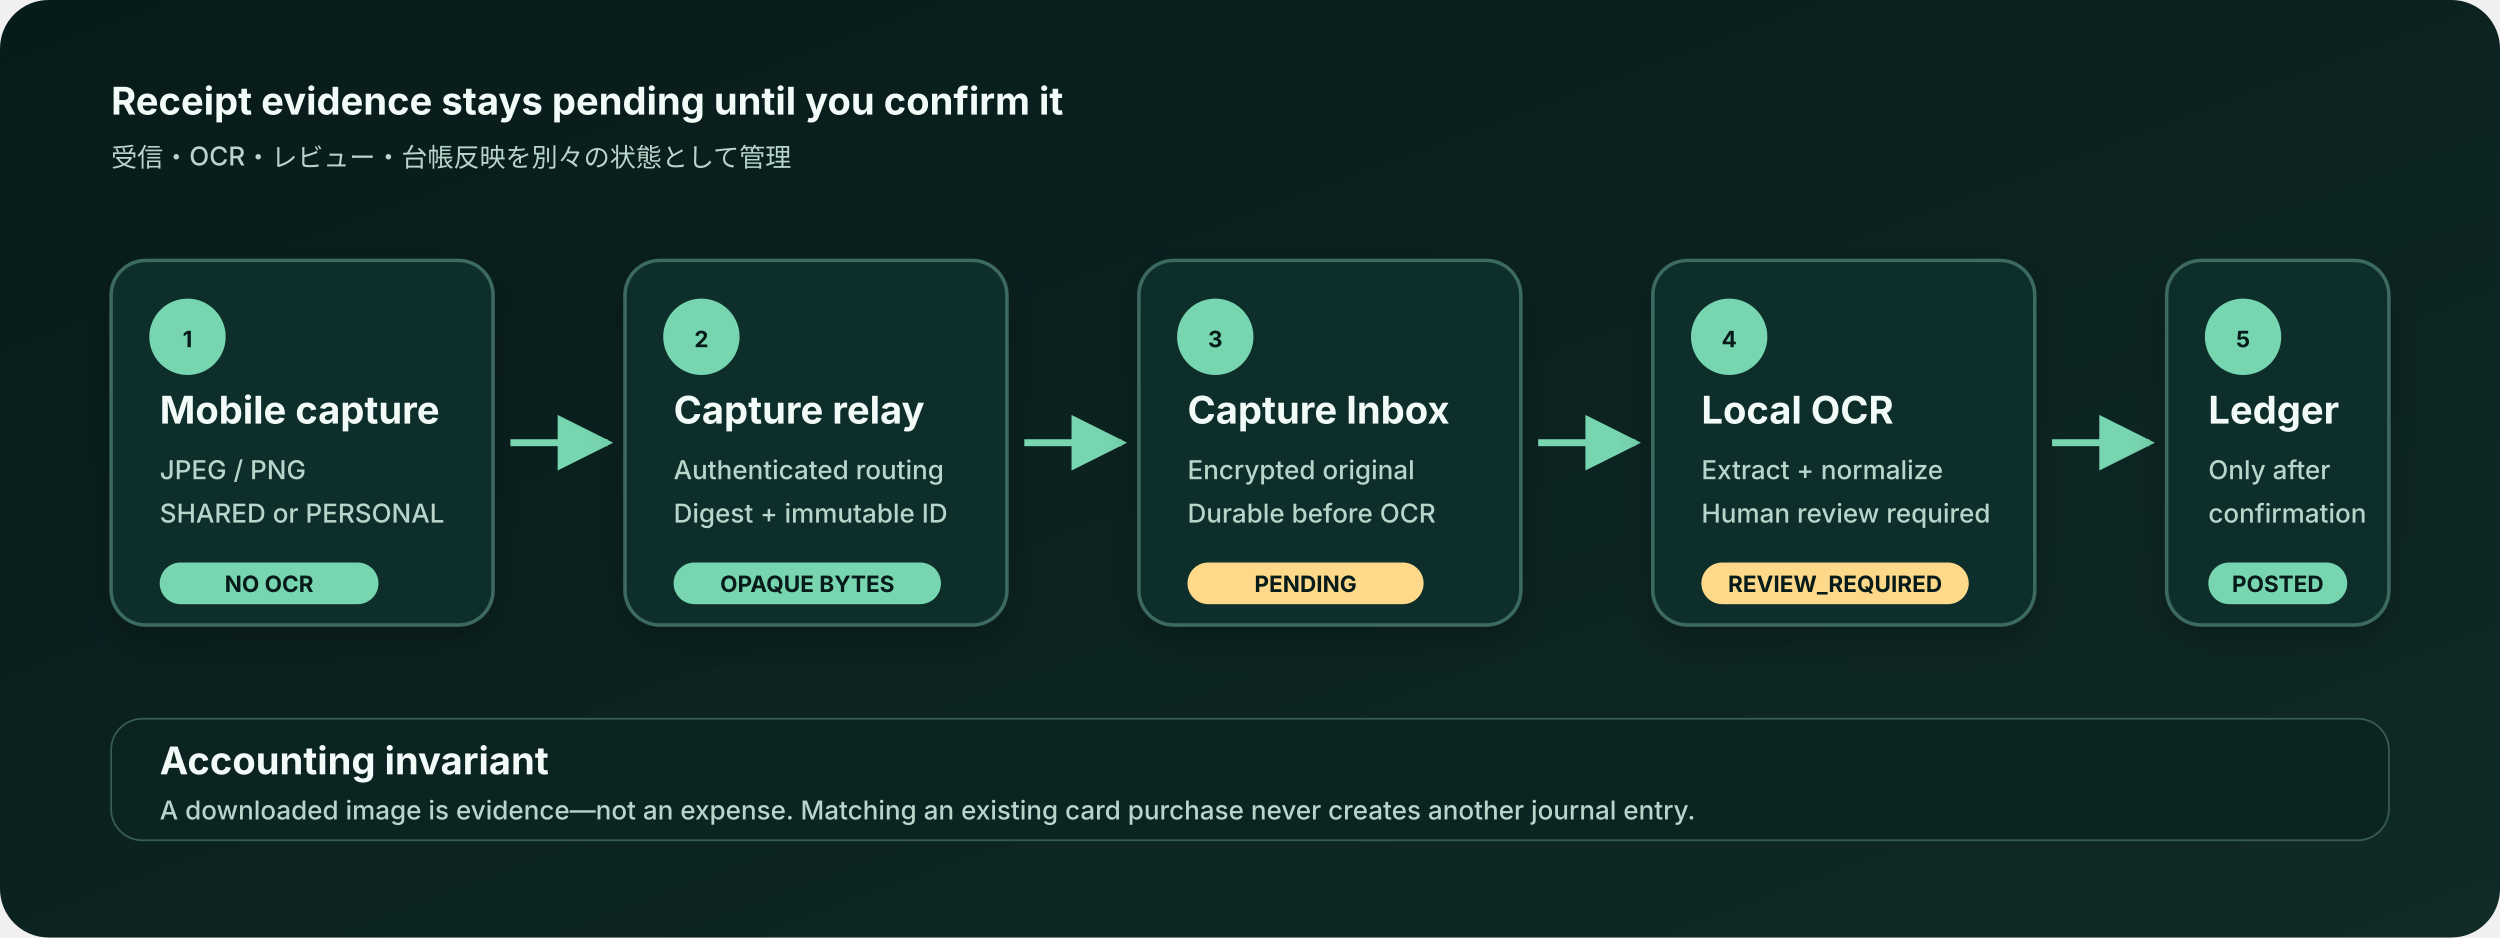
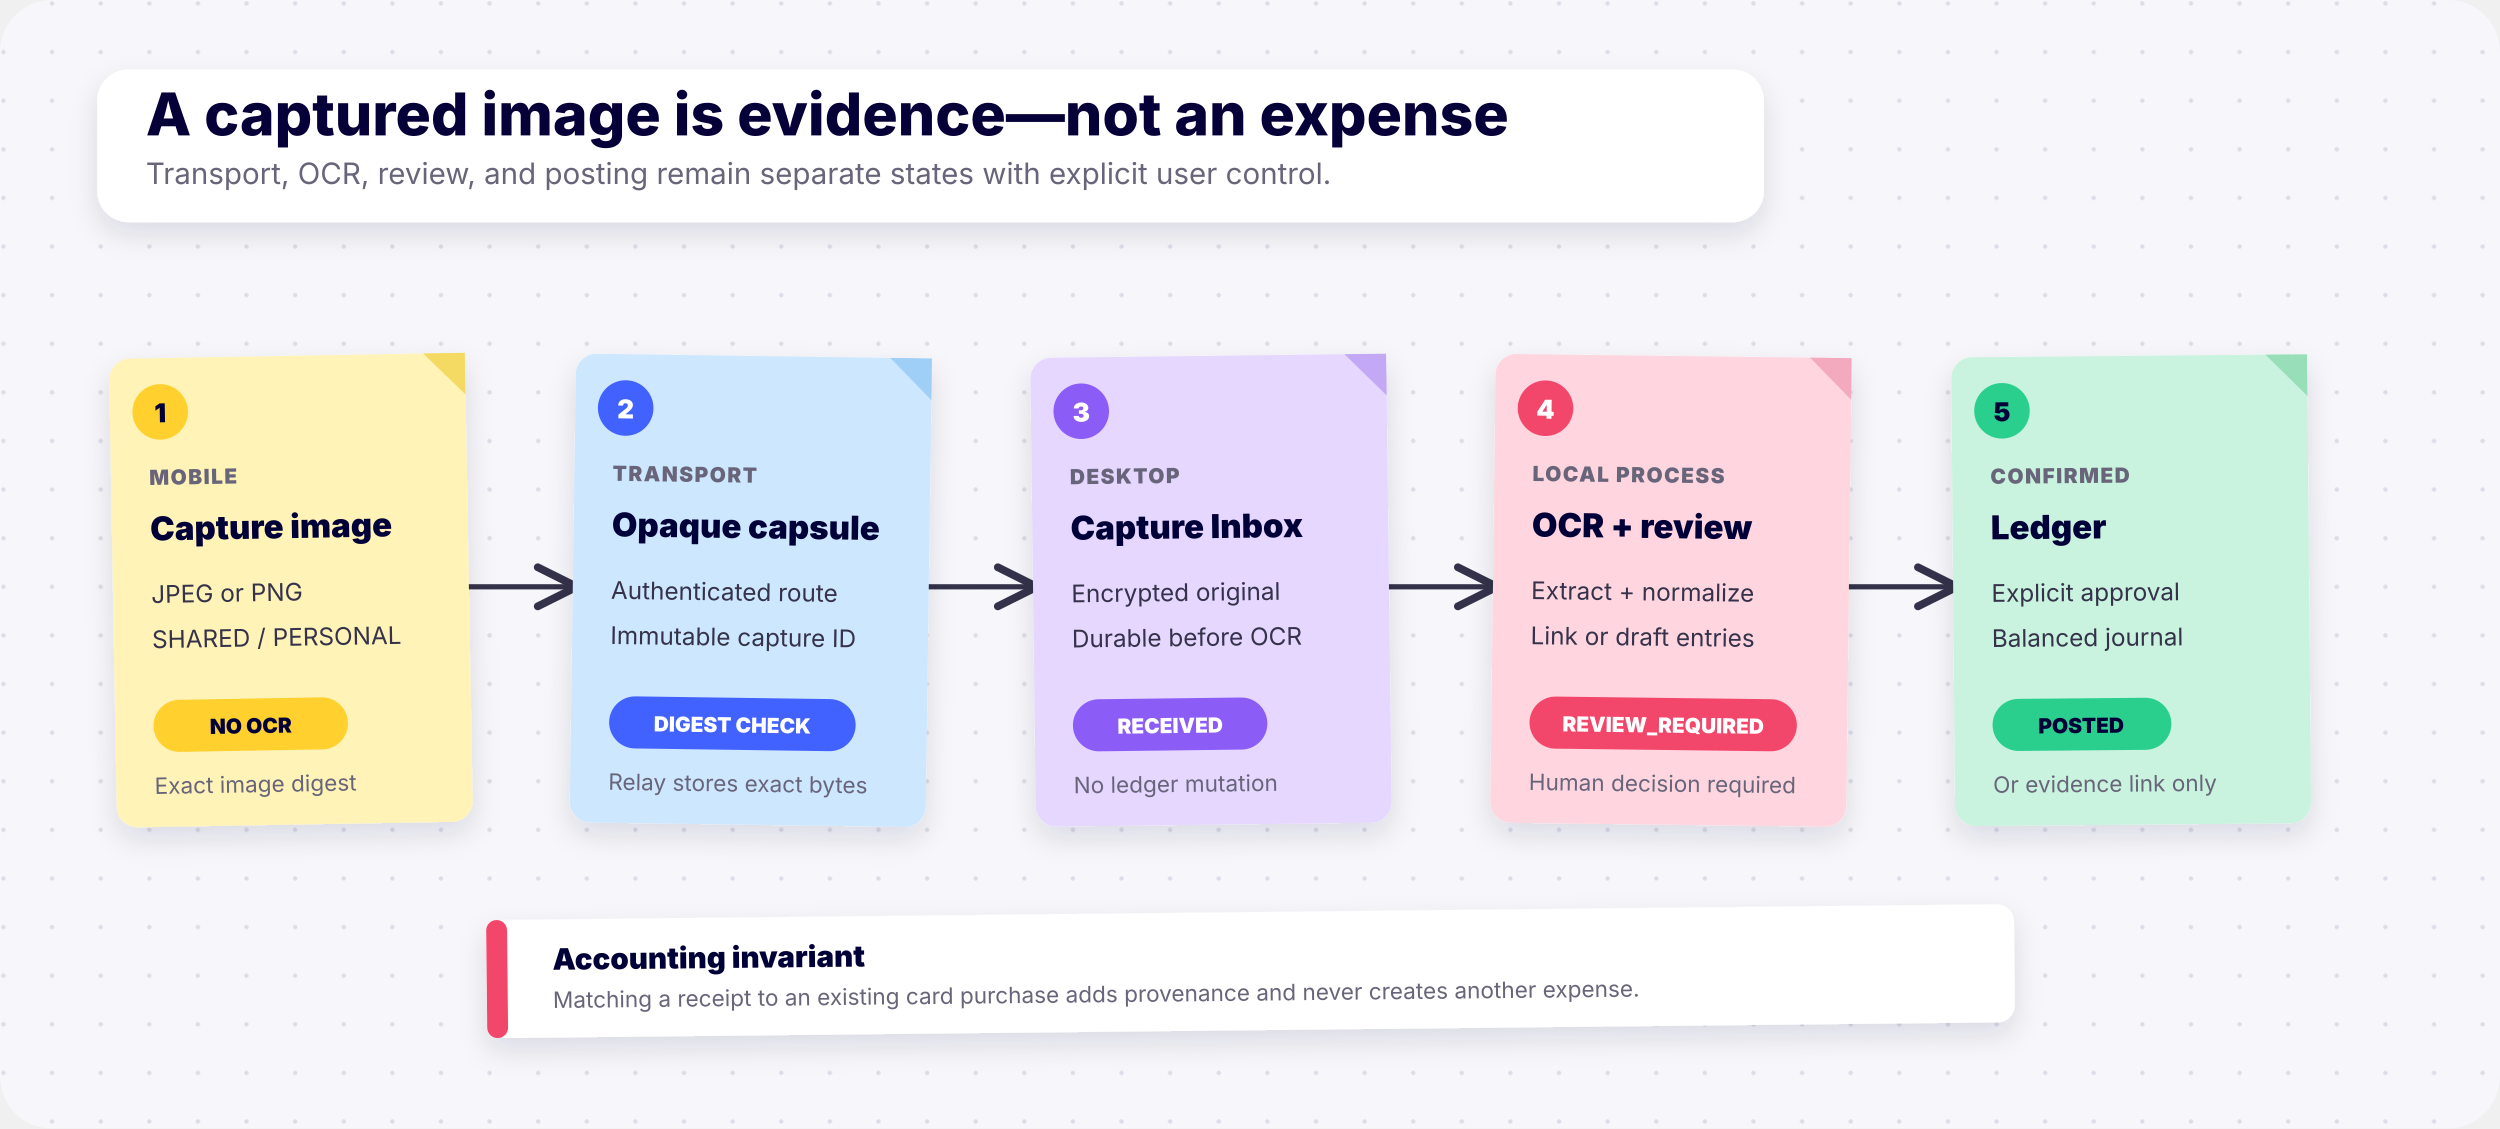
- <svg xmlns="http://www.w3.org/2000/svg" width="1440" height="540" viewBox="0 0 1440 540" role="img" aria-labelledby="title desc">
+ <svg xmlns="http://www.w3.org/2000/svg" width="1440" height="650" viewBox="0 0 1440 650" role="img" aria-labelledby="title desc">
  <defs>
-     <linearGradient id="bg" x1="0" y1="0" x2="1" y2="1">
-       <stop stop-color="#071b1a" />
-       <stop offset="1" stop-color="#102a27" />
-     </linearGradient>
-     <filter id="shadow" x="-20%" y="-20%" width="140%" height="140%">
-       <feDropShadow dx="0" dy="8" stdDeviation="10" flood-opacity=".24" />
+     <filter id="shadow" x="-20%" y="-20%" width="140%" height="150%">
+       <feDropShadow dx="0" dy="7" stdDeviation="8" flood-color="#050038" flood-opacity=".12" />
    </filter>
-     <marker id="arrow" viewBox="0 0 10 10" refX="9" refY="5" markerWidth="8" markerHeight="8" orient="auto-start-reverse">
-       <path d="M 0 0 L 10 5 L 0 10 z" fill="#77d6b0" />
+     <marker id="arrow" viewBox="0 0 12 12" refX="10" refY="6" markerWidth="9" markerHeight="9" orient="auto">
+       <path d="M1 1l10 5-10 5" fill="none" stroke="#34324a" stroke-width="2" stroke-linecap="round" />
    </marker>
+     <pattern id="dots" width="28" height="28" patternUnits="userSpaceOnUse">
+       <circle cx="2" cy="2" r="1.3" fill="#c9c7d8" opacity=".55" />
+     </pattern>
    <style>
-       .card{fill:#102f2b;stroke:#3d6b61;stroke-width:2;rx:20;filter:url(#shadow)}
-       .step{font:700 22px Inter,system-ui,-apple-system,'Segoe UI','Noto Sans JP',Arial,sans-serif;fill:#f2fbf7}
-       .copy{font:500 15px Inter,system-ui,-apple-system,'Segoe UI','Noto Sans JP',Arial,sans-serif;fill:#b9d4ca}
-       .tag{font:700 13px Inter,system-ui,-apple-system,'Segoe UI','Noto Sans JP',Arial,sans-serif;fill:#071b1a}
-       .arrow{stroke:#77d6b0;stroke-width:4;fill:none;marker-end:url(#arrow)}
+       .ui{font-family:Inter,system-ui,-apple-system,"Segoe UI","Noto Sans JP",Arial,sans-serif}.title{font-size:34px;font-weight:800;fill:#050038}.subtitle{font-size:17px;fill:#68657a}.label{font-size:12px;font-weight:850;letter-spacing:.07em;fill:#68657a}.head{font-size:19px;font-weight:850;fill:#050038}.copy{font-size:14px;fill:#34324a}.small{font-size:13px;fill:#68657a}.connector{fill:none;stroke:#34324a;stroke-width:3;stroke-linecap:round;marker-end:url(#arrow)}
    </style>
  </defs>
-   <rect width="1440" height="540" rx="28" fill="url(#bg)" />
-   <text x="64" y="66" class="step" font-size="30">Receipt evidence stays pending until you confirm it</text>
-   <text x="64" y="96" class="copy">受信・OCR・レビュー・台帳反映を別々の状態として管理</text>
-   <g transform="translate(64 150)">
-     <rect class="card" width="220" height="210" />
-     <circle cx="44" cy="44" r="22" fill="#77d6b0" />
-     <text x="44" y="50" text-anchor="middle" class="tag">1</text>
-     <text x="28" y="94" class="step">Mobile capture</text>
-     <text x="28" y="126" class="copy">JPEG / PNG</text>
-     <text x="28" y="151" class="copy">SHARED or PERSONAL</text>
-     <rect x="28" y="174" width="126" height="24" rx="12" fill="#77d6b0" />
-     <text x="91" y="191" text-anchor="middle" class="tag">NO OCR</text>
+   <rect width="1440" height="650" rx="30" fill="#f7f7fb" />
+   <rect width="1440" height="650" rx="30" fill="url(#dots)" />
+   <g class="ui">
+     <rect x="56" y="40" width="960" height="88" rx="18" fill="#fff" filter="url(#shadow)" />
+     <text x="84" y="78" class="title">A captured image is evidence—not an expense</text>
+     <text x="84" y="106" class="subtitle">Transport, OCR, review, and posting remain separate states with explicit user control.</text>
+     <path class="connector" d="M270 338C295 338 305 338 330 338" />
+     <path class="connector" d="M535 338C560 338 570 338 595 338" />
+     <path class="connector" d="M800 338C825 338 835 338 860 338" />
+     <path class="connector" d="M1065 338C1090 338 1100 338 1125 338" />
+     <g transform="translate(65 205) rotate(-1 100 130)" filter="url(#shadow)">
+       <rect width="205" height="270" rx="12" fill="#fff3b8" />
+       <path d="M181 0h24v24z" fill="#f4da62" />
+       <circle cx="29" cy="31" r="16" fill="#ffd02f" />
+       <text x="29" y="37" text-anchor="middle" font-size="15" font-weight="850" fill="#050038">1</text>
+       <text x="22" y="73" class="label">MOBILE</text>
+       <text x="22" y="105" class="head">Capture image</text>
+       <text x="22" y="141" class="copy">JPEG or PNG</text>
+       <text x="22" y="167" class="copy">SHARED / PERSONAL</text>
+       <rect x="22" y="197" width="112" height="30" rx="15" fill="#ffd02f" />
+       <text x="78" y="217" text-anchor="middle" font-size="12" font-weight="850" fill="#050038">NO OCR</text>
+       <text x="22" y="251" class="small">Exact image digest</text>
+     </g>
+     <g transform="translate(330 205) rotate(.8 100 130)" filter="url(#shadow)">
+       <rect width="205" height="270" rx="12" fill="#cde7ff" />
+       <path d="M181 0h24v24z" fill="#9fcef7" />
+       <circle cx="29" cy="31" r="16" fill="#4262ff" />
+       <text x="29" y="37" text-anchor="middle" font-size="15" font-weight="850" fill="#fff">2</text>
+       <text x="22" y="73" class="label">TRANSPORT</text>
+       <text x="22" y="105" class="head">Opaque capsule</text>
+       <text x="22" y="141" class="copy">Authenticated route</text>
+       <text x="22" y="167" class="copy">Immutable capture ID</text>
+       <rect x="22" y="197" width="142" height="30" rx="15" fill="#4262ff" />
+       <text x="93" y="217" text-anchor="middle" font-size="12" font-weight="850" fill="#fff">DIGEST CHECK</text>
+       <text x="22" y="251" class="small">Relay stores exact bytes</text>
+     </g>
+     <g transform="translate(595 205) rotate(-.7 100 130)" filter="url(#shadow)">
+       <rect width="205" height="270" rx="12" fill="#e5d7ff" />
+       <path d="M181 0h24v24z" fill="#c3a8f5" />
+       <circle cx="29" cy="31" r="16" fill="#8b5cf6" />
+       <text x="29" y="37" text-anchor="middle" font-size="15" font-weight="850" fill="#fff">3</text>
+       <text x="22" y="73" class="label">DESKTOP</text>
+       <text x="22" y="105" class="head">Capture Inbox</text>
+       <text x="22" y="141" class="copy">Encrypted original</text>
+       <text x="22" y="167" class="copy">Durable before OCR</text>
+       <rect x="22" y="197" width="112" height="30" rx="15" fill="#8b5cf6" />
+       <text x="78" y="217" text-anchor="middle" font-size="12" font-weight="850" fill="#fff">RECEIVED</text>
+       <text x="22" y="251" class="small">No ledger mutation</text>
+     </g>
+     <g transform="translate(860 205) rotate(.7 100 130)" filter="url(#shadow)">
+       <rect width="205" height="270" rx="12" fill="#ffd6df" />
+       <path d="M181 0h24v24z" fill="#f4aabe" />
+       <circle cx="29" cy="31" r="16" fill="#f2476a" />
+       <text x="29" y="37" text-anchor="middle" font-size="15" font-weight="850" fill="#fff">4</text>
+       <text x="22" y="73" class="label">LOCAL PROCESS</text>
+       <text x="22" y="105" class="head">OCR + review</text>
+       <text x="22" y="141" class="copy">Extract + normalize</text>
+       <text x="22" y="167" class="copy">Link or draft entries</text>
+       <rect x="22" y="197" width="154" height="30" rx="15" fill="#f2476a" />
+       <text x="99" y="217" text-anchor="middle" font-size="12" font-weight="850" fill="#fff">REVIEW_REQUIRED</text>
+       <text x="22" y="251" class="small">Human decision required</text>
+     </g>
+     <g transform="translate(1125 205) rotate(-.5 100 130)" filter="url(#shadow)">
+       <rect width="205" height="270" rx="12" fill="#c9f3df" />
+       <path d="M181 0h24v24z" fill="#98deb9" />
+       <circle cx="29" cy="31" r="16" fill="#2ccf8e" />
+       <text x="29" y="37" text-anchor="middle" font-size="15" font-weight="850" fill="#050038">5</text>
+       <text x="22" y="73" class="label">CONFIRMED</text>
+       <text x="22" y="105" class="head">Ledger</text>
+       <text x="22" y="141" class="copy">Explicit approval</text>
+       <text x="22" y="167" class="copy">Balanced journal</text>
+       <rect x="22" y="197" width="103" height="30" rx="15" fill="#2ccf8e" />
+       <text x="73" y="217" text-anchor="middle" font-size="12" font-weight="850" fill="#050038">POSTED</text>
+       <text x="22" y="251" class="small">Or evidence link only</text>
+     </g>
+     <g transform="translate(280 530) rotate(-.6 0 0)" filter="url(#shadow)">
+       <rect width="880" height="68" rx="10" fill="#fff" />
+       <rect width="12" height="68" rx="6" fill="#f2476a" />
+       <text x="38" y="29" font-size="17" font-weight="850" fill="#050038">Accounting invariant</text>
+       <text x="38" y="51" class="small">Matching a receipt to an existing card purchase adds provenance and never creates another expense.</text>
+     </g>
  </g>
-   <path class="arrow" d="M294 255 H350" />
-   <g transform="translate(360 150)">
-     <rect class="card" width="220" height="210" />
-     <circle cx="44" cy="44" r="22" fill="#77d6b0" />
-     <text x="44" y="50" text-anchor="middle" class="tag">2</text>
-     <text x="28" y="94" class="step">Capture relay</text>
-     <text x="28" y="126" class="copy">Authenticated routing</text>
-     <text x="28" y="151" class="copy">Digest + immutable ID</text>
-     <rect x="28" y="174" width="154" height="24" rx="12" fill="#77d6b0" />
-     <text x="105" y="191" text-anchor="middle" class="tag">OPAQUE BYTES</text>
-   </g>
-   <path class="arrow" d="M590 255 H646" />
-   <g transform="translate(656 150)">
-     <rect class="card" width="220" height="210" />
-     <circle cx="44" cy="44" r="22" fill="#77d6b0" />
-     <text x="44" y="50" text-anchor="middle" class="tag">3</text>
-     <text x="28" y="94" class="step">Capture Inbox</text>
-     <text x="28" y="126" class="copy">Encrypted original</text>
-     <text x="28" y="151" class="copy">Durable before OCR</text>
-     <rect x="28" y="174" width="136" height="24" rx="12" fill="#ffd98a" />
-     <text x="96" y="191" text-anchor="middle" class="tag">PENDING</text>
-   </g>
-   <path class="arrow" d="M886 255 H942" />
-   <g transform="translate(952 150)">
-     <rect class="card" width="220" height="210" />
-     <circle cx="44" cy="44" r="22" fill="#77d6b0" />
-     <text x="44" y="50" text-anchor="middle" class="tag">4</text>
-     <text x="28" y="94" class="step">Local OCR</text>
-     <text x="28" y="126" class="copy">Extract + normalize</text>
-     <text x="28" y="151" class="copy">Human review required</text>
-     <rect x="28" y="174" width="154" height="24" rx="12" fill="#ffd98a" />
-     <text x="105" y="191" text-anchor="middle" class="tag">REVIEW_REQUIRED</text>
-   </g>
-   <path class="arrow" d="M1182 255 H1238" />
-   <g transform="translate(1248 150)">
-     <rect class="card" width="128" height="210" />
-     <circle cx="44" cy="44" r="22" fill="#77d6b0" />
-     <text x="44" y="50" text-anchor="middle" class="tag">5</text>
-     <text x="24" y="94" class="step">Ledger</text>
-     <text x="24" y="126" class="copy">Only after</text>
-     <text x="24" y="151" class="copy">confirmation</text>
-     <rect x="24" y="174" width="80" height="24" rx="12" fill="#77d6b0" />
-     <text x="64" y="191" text-anchor="middle" class="tag">POSTED</text>
-   </g>
-   <rect x="64" y="414" width="1312" height="70" rx="18" fill="#0b2321" stroke="#385d55" />
-   <text x="92" y="446" class="step" font-size="18">Accounting invariant</text>
-   <text x="92" y="472" class="copy">A downloaded image is evidence—not an expense. Matching an existing card purchase never creates another journal entry.</text>
</svg>
